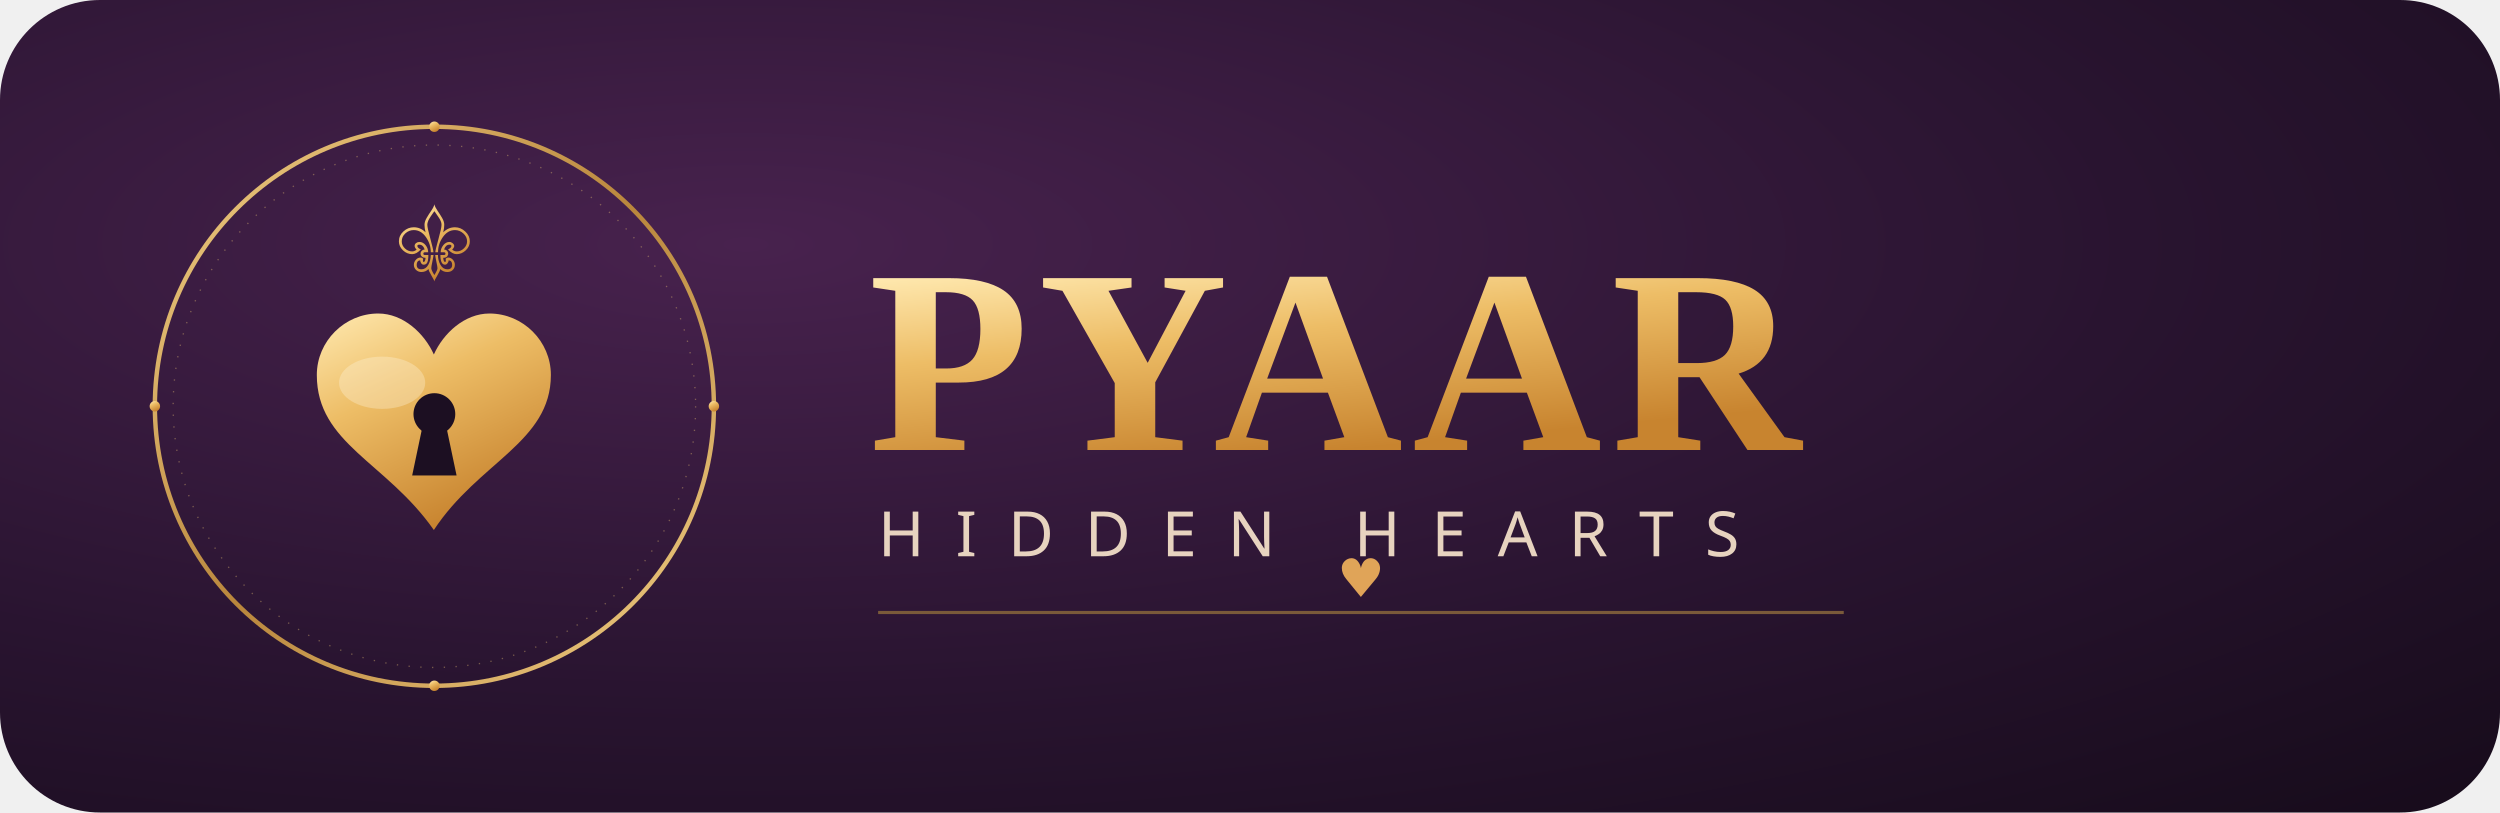
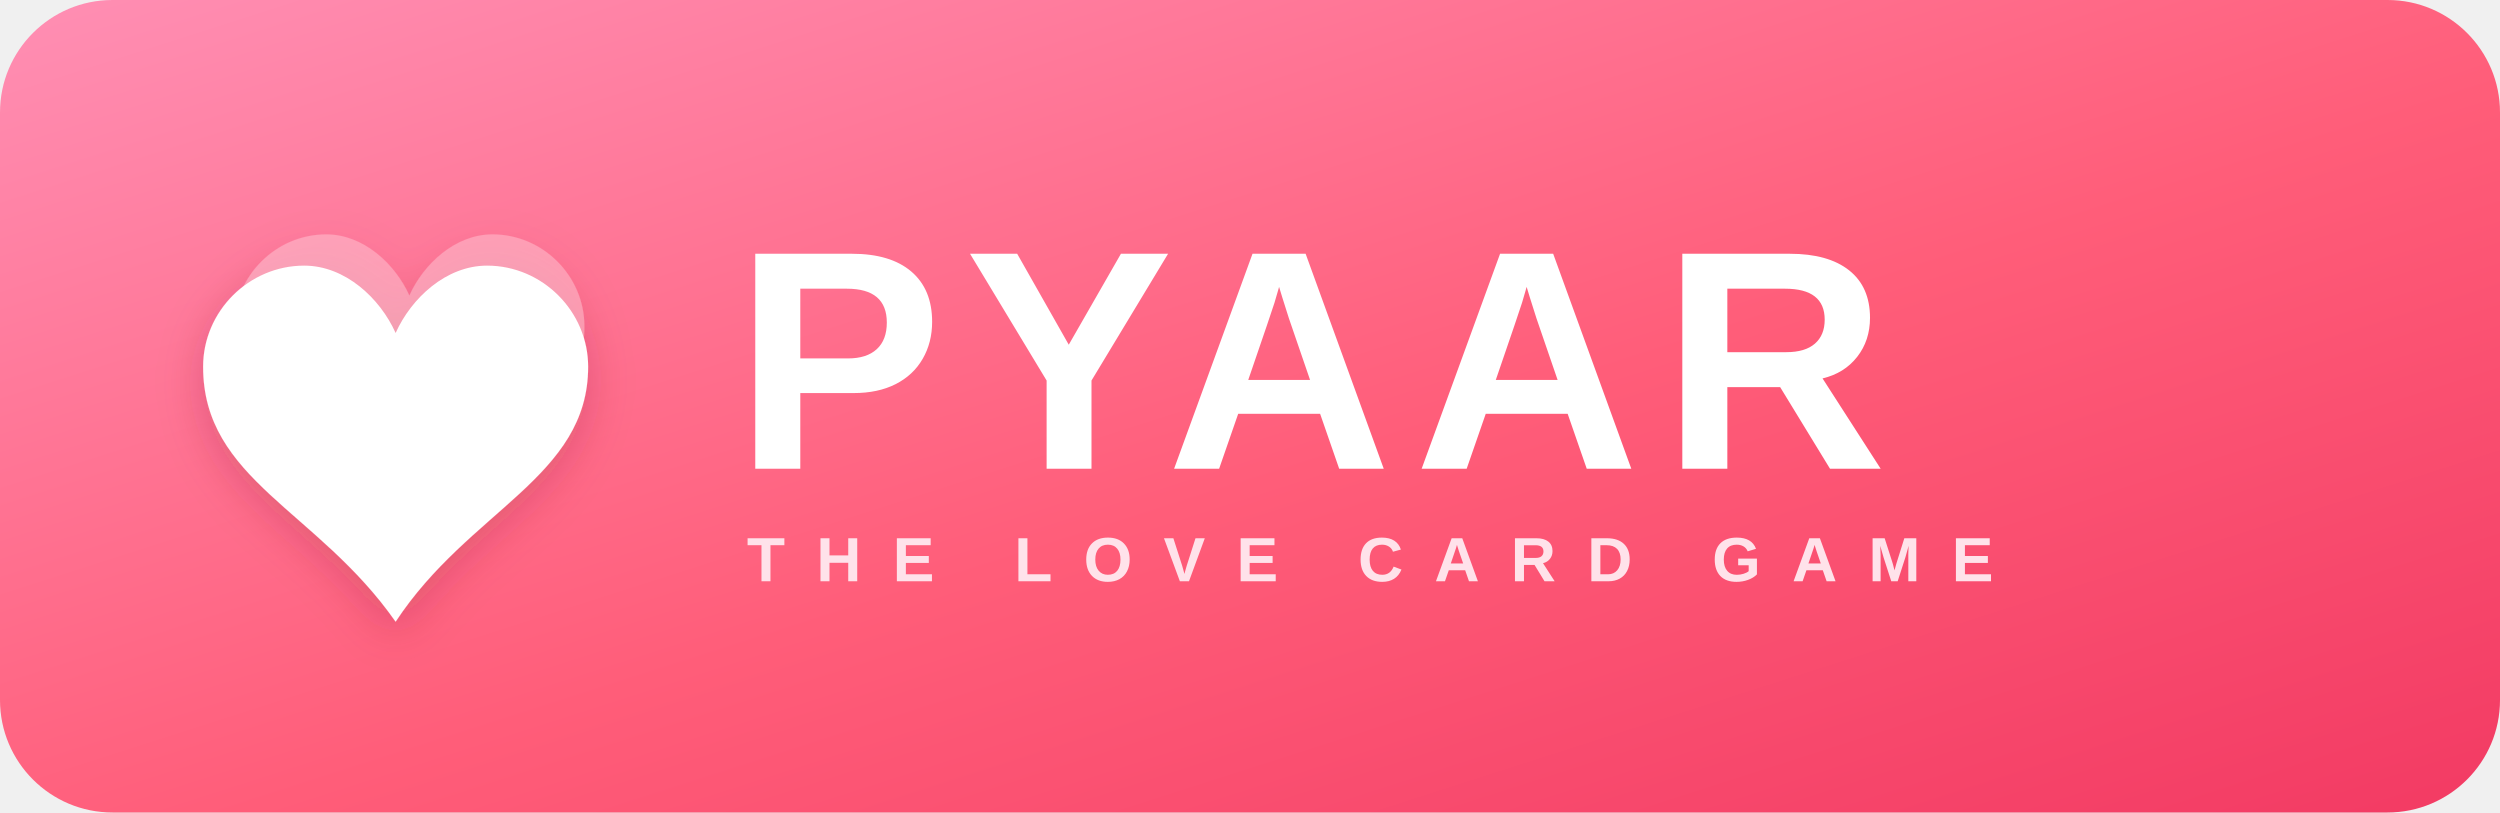
- <svg xmlns="http://www.w3.org/2000/svg" viewBox="0 0 1600 520" width="1600" height="520" role="img" aria-label="PYAAR — Hidden Hearts logo">
+ <svg xmlns="http://www.w3.org/2000/svg" viewBox="0 0 1600 520" width="1600" height="520" role="img" aria-label="PYAAR">
  <defs>
-     <radialGradient id="bg" cx="30%" cy="30%" r="100%">
-       <stop offset="0%" stop-color="#48224e" />
-       <stop offset="55%" stop-color="#291430" />
-       <stop offset="100%" stop-color="#160b1a" />
-     </radialGradient>
-     <linearGradient id="gold" x1="0" y1="0" x2="0.5" y2="1">
-       <stop offset="0%" stop-color="#ffe9b0" />
-       <stop offset="42%" stop-color="#edbd66" />
-       <stop offset="100%" stop-color="#c8842f" />
+     <linearGradient id="bg" x1="0" y1="0" x2="1" y2="1">
+       <stop offset="0%" stop-color="#ff8fb4" />
+       <stop offset="55%" stop-color="#ff5d79" />
+       <stop offset="100%" stop-color="#f23a63" />
    </linearGradient>
-     <linearGradient id="goldring" x1="0" y1="0" x2="1" y2="1">
-       <stop offset="0%" stop-color="#f3d188" />
-       <stop offset="50%" stop-color="#b9863c" />
-       <stop offset="100%" stop-color="#f3d188" />
-     </linearGradient>
-     <symbol id="emblem" viewBox="0 0 512 512">
-       <circle cx="256" cy="256" r="214" fill="none" stroke="url(#goldring)" stroke-width="3.4" />
-       <circle cx="256" cy="256" r="200" fill="none" stroke="#e9c373" stroke-width="1" stroke-dasharray="1 8" opacity="0.4" />
-       <g fill="url(#gold)">
-         <circle cx="256" cy="42" r="4" />
-         <circle cx="256" cy="470" r="4" />
-         <circle cx="42" cy="256" r="4" />
-         <circle cx="470" cy="256" r="4" />
-       </g>
-       <text x="256" y="150" text-anchor="middle" font-family="Georgia,'Times New Roman',serif" font-size="72" fill="url(#gold)">⚜</text>
-       <path transform="translate(166,185) scale(5.6)" fill="url(#gold)" d="M23.6 0c-3.4 0-6.3 2.7-7.6 5.6C14.7 2.7 11.8 0 8.4 0 3.8 0 0 3.8 0 8.4c0 9.4 9.5 11.9 16 21.2 6.1-9.3 16-12 16-21.2C32 3.8 28.2 0 23.6 0z" />
-       <ellipse cx="216" cy="238" rx="33" ry="20" fill="#fff6df" opacity="0.32" />
-       <g fill="#1c0f22">
-         <circle cx="256" cy="262" r="16" />
-         <path d="M247 271 L265 271 L273 309 L239 309 Z" />
-       </g>
-     </symbol>
+     <filter id="sh" x="-40%" y="-40%" width="180%" height="180%">
+       <feDropShadow dx="0" dy="8" stdDeviation="14" flood-color="#8e1437" flood-opacity="0.25" />
+     </filter>
  </defs>
-   <rect x="0" y="0" width="1600" height="520" rx="64" fill="url(#bg)" />
-   <use href="#emblem" x="64" y="46" width="428" height="428" />
-   <g>
-     <text x="556" y="288" font-family="Georgia,'Times New Roman',serif" font-weight="700" font-size="168" letter-spacing="6" fill="url(#gold)">PYAAR</text>
-     <text x="562" y="356" font-family="system-ui,'Segoe UI',sans-serif" font-size="40" letter-spacing="20" fill="#e7d3bf">HIDDEN HEARTS</text>
-     <line x1="562" y1="392" x2="1180" y2="392" stroke="#7a5a3a" stroke-width="2" />
-     <text x="871" y="382" text-anchor="middle" font-family="Georgia,serif" font-size="34" fill="#e0a458">♥</text>
+   <rect x="0" y="0" width="1600" height="520" rx="72" fill="url(#bg)" />
+   <g filter="url(#sh)">
+     <path transform="translate(150,150) scale(7)" fill="#ffffff" opacity="0.28" d="M23.6 0c-3.4 0-6.3 2.7-7.6 5.6C14.7 2.7 11.8 0 8.4 0 3.8 0 0 3.8 0 8.4c0 9.4 9.5 11.9 16 21.2 6.1-9.3 16-12 16-21.2C32 3.8 28.2 0 23.6 0z" />
+     <path transform="translate(130,170) scale(7.7)" fill="#ffffff" d="M23.6 0c-3.4 0-6.3 2.7-7.6 5.6C14.7 2.7 11.8 0 8.4 0 3.8 0 0 3.8 0 8.4c0 9.4 9.5 11.9 16 21.2 6.1-9.3 16-12 16-21.2C32 3.8 28.2 0 23.6 0z" />
  </g>
+   <text x="470" y="300" font-family="'Segoe UI','Helvetica Neue',Arial,sans-serif" font-weight="800" font-size="200" letter-spacing="14" fill="#ffffff">PYAAR</text>
+   <text x="478" y="372" font-family="'Segoe UI',Arial,sans-serif" font-weight="600" font-size="40" letter-spacing="20" fill="#ffe2ea">THE LOVE CARD GAME</text>
</svg>
